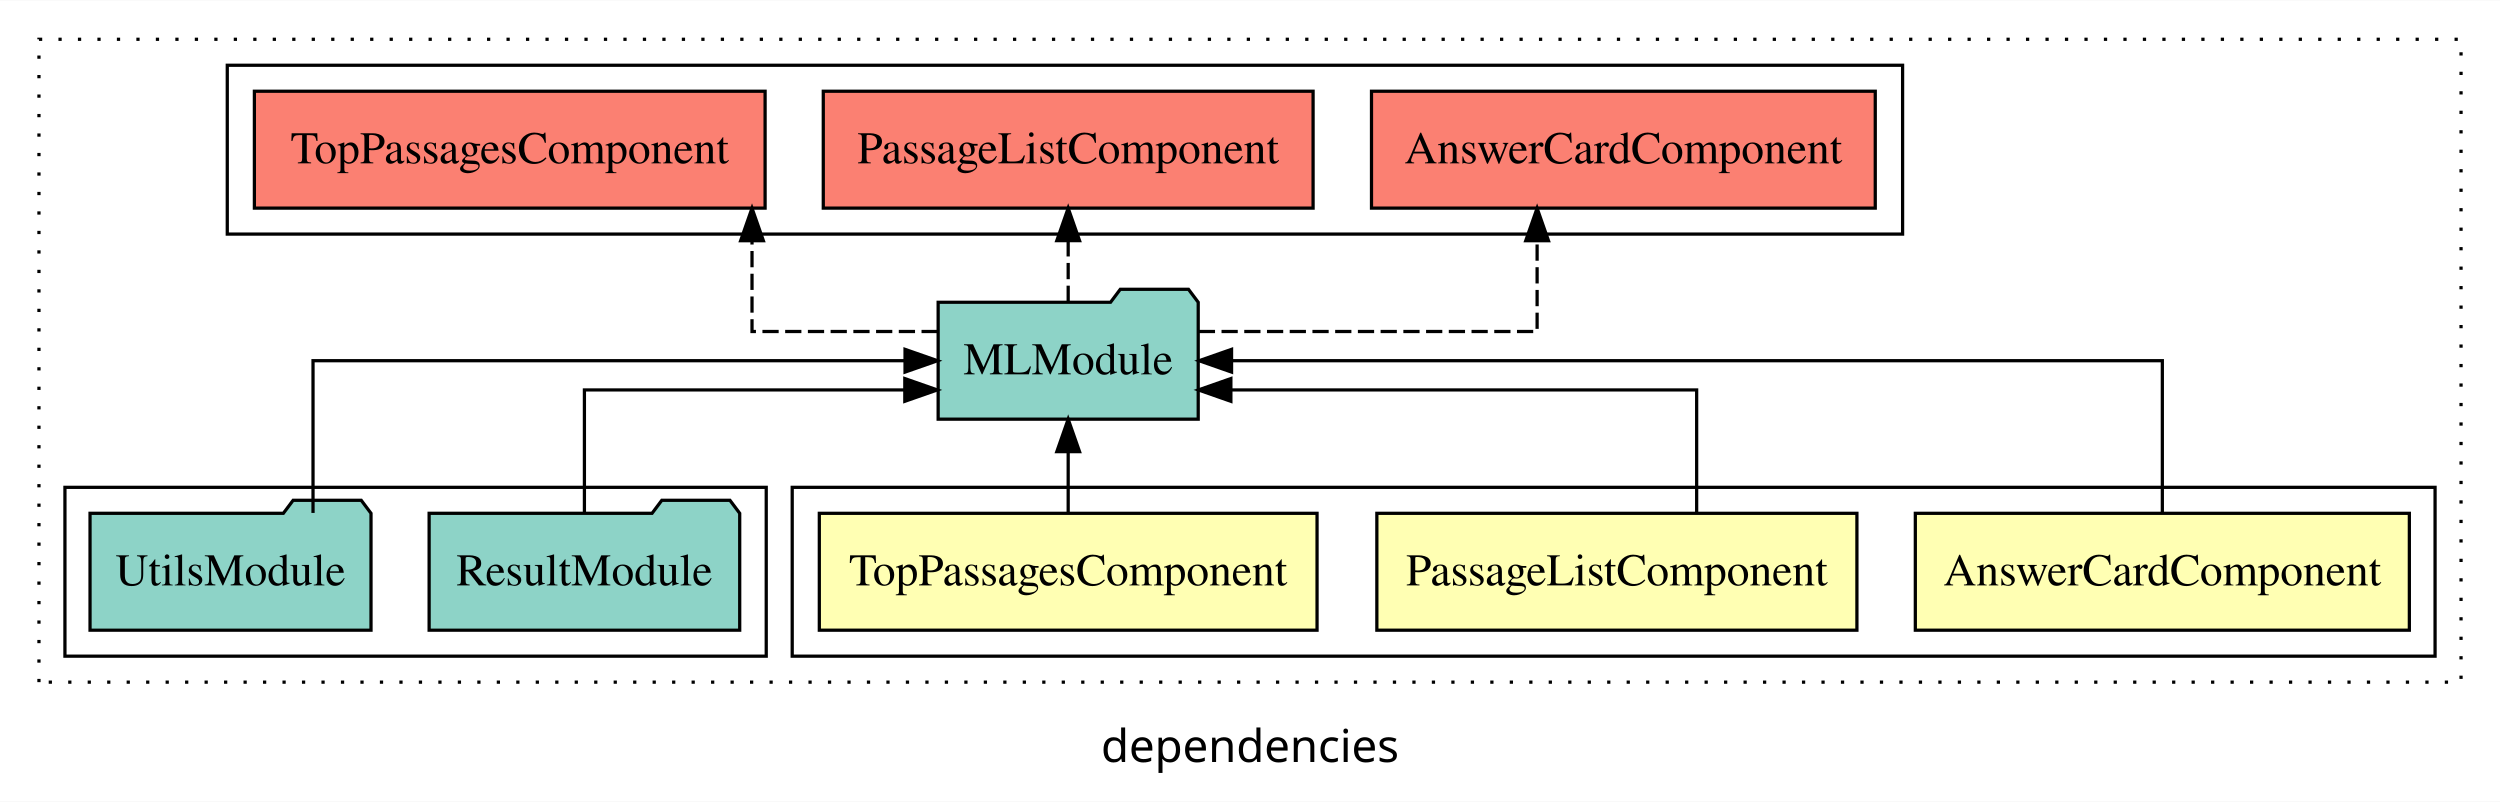
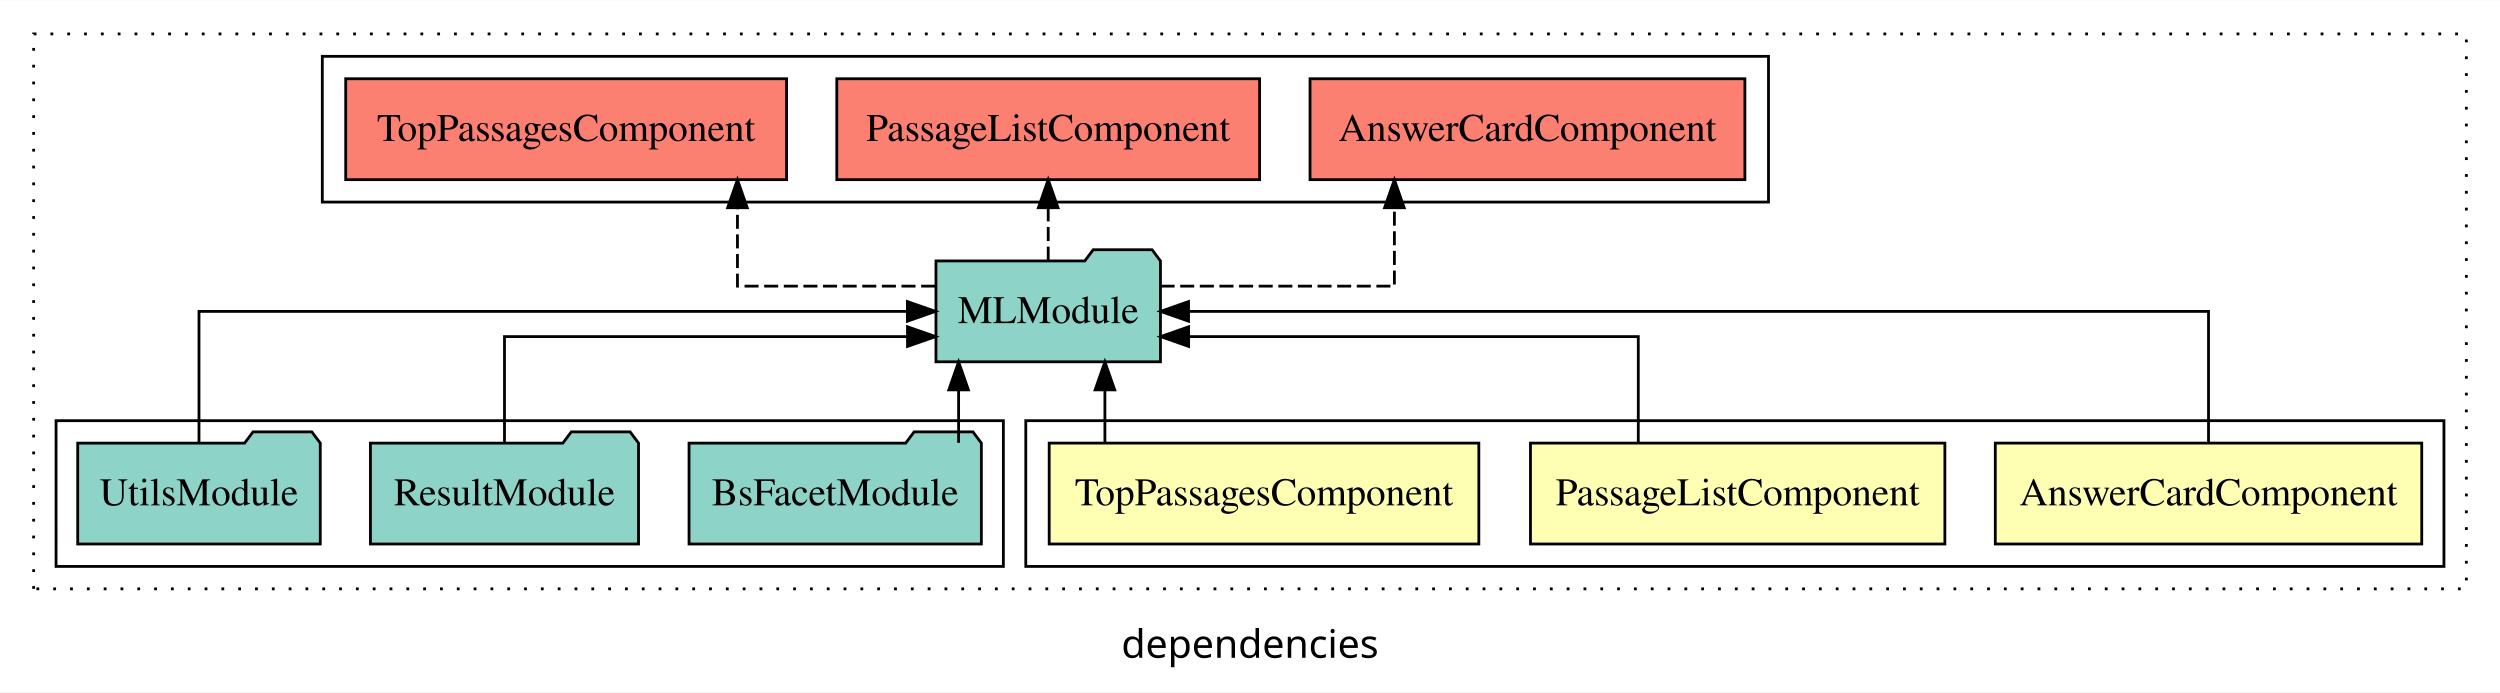
- <svg xmlns="http://www.w3.org/2000/svg" width="770pt" height="247pt" viewBox="0.00 0.00 770.00 246.80">
+ <svg xmlns="http://www.w3.org/2000/svg" width="892pt" height="247pt" viewBox="0.00 0.00 892.00 246.80">
  <g id="graph0" class="graph" transform="scale(1 1) rotate(0) translate(4 242.8)">
-     <polygon fill="white" stroke="transparent" points="-4,4 -4,-242.8 766,-242.8 766,4 -4,4" />
-     <text text-anchor="middle" x="381" y="-8.2" font-family="sans-serif" font-size="14.00">dependencies</text>
+     <polygon fill="white" stroke="transparent" points="-4,4 -4,-242.8 888,-242.8 888,4 -4,4" />
+     <text text-anchor="middle" x="442" y="-8.2" font-family="sans-serif" font-size="14.00">dependencies</text>
    <g id="clust1" class="cluster">
-       <polygon fill="none" stroke="black" stroke-dasharray="1,5" points="8,-32.8 8,-230.8 754,-230.8 754,-32.8 8,-32.8" />
+       <polygon fill="none" stroke="black" stroke-dasharray="1,5" points="8,-32.8 8,-230.8 876,-230.8 876,-32.8 8,-32.8" />
    </g>
    <g id="clust7" class="cluster">
-       <polygon fill="none" stroke="black" points="66,-170.8 66,-222.8 582,-222.8 582,-170.8 66,-170.8" />
+       <polygon fill="none" stroke="black" points="111,-170.8 111,-222.8 627,-222.8 627,-170.8 111,-170.8" />
    </g>
    <g id="clust2" class="cluster">
-       <polygon fill="none" stroke="black" points="240,-40.8 240,-92.8 746,-92.8 746,-40.8 240,-40.8" />
+       <polygon fill="none" stroke="black" points="362,-40.8 362,-92.8 868,-92.8 868,-40.8 362,-40.8" />
    </g>
    <g id="clust6" class="cluster">
-       <polygon fill="none" stroke="black" points="16,-40.8 16,-92.8 232,-92.8 232,-40.8 16,-40.8" />
+       <polygon fill="none" stroke="black" points="16,-40.8 16,-92.8 354,-92.8 354,-40.8 16,-40.8" />
    </g>
    <g id="node1" class="node">
-       <polygon fill="#ffffb3" stroke="black" points="738.08,-84.8 585.92,-84.8 585.92,-48.8 738.08,-48.8 738.08,-84.8" />
-       <text text-anchor="middle" x="662" y="-62.6" font-family="Times,serif" font-size="14.00">AnswerCardComponent</text>
+       <polygon fill="#ffffb3" stroke="black" points="860.08,-84.8 707.92,-84.8 707.92,-48.8 860.08,-48.8 860.08,-84.8" />
+       <text text-anchor="middle" x="784" y="-62.6" font-family="Times,serif" font-size="14.00">AnswerCardComponent</text>
    </g>
    <g id="node4" class="node">
-       <polygon fill="#8dd3c7" stroke="black" points="365.05,-149.8 362.05,-153.8 341.05,-153.8 338.05,-149.8 284.95,-149.8 284.95,-113.8 365.05,-113.8 365.05,-149.8" />
-       <text text-anchor="middle" x="325" y="-127.6" font-family="Times,serif" font-size="14.00">MLModule</text>
+       <polygon fill="#8dd3c7" stroke="black" points="410.05,-149.8 407.05,-153.8 386.05,-153.8 383.05,-149.8 329.95,-149.8 329.95,-113.8 410.05,-113.8 410.05,-149.8" />
+       <text text-anchor="middle" x="370" y="-127.6" font-family="Times,serif" font-size="14.00">MLModule</text>
    </g>
    <g id="edge1" class="edge">
-       <path fill="none" stroke="black" d="M662,-84.91C662,-104.14 662,-131.8 662,-131.8 662,-131.8 375.32,-131.8 375.32,-131.8" />
-       <polygon fill="black" stroke="black" points="375.32,-128.3 365.32,-131.8 375.32,-135.3 375.32,-128.3" />
+       <path fill="none" stroke="black" d="M784,-84.91C784,-104.14 784,-131.8 784,-131.8 784,-131.8 420.07,-131.8 420.07,-131.8" />
+       <polygon fill="black" stroke="black" points="420.07,-128.3 410.07,-131.8 420.07,-135.3 420.07,-128.3" />
    </g>
    <g id="node2" class="node">
-       <polygon fill="#ffffb3" stroke="black" points="567.93,-84.8 420.07,-84.8 420.07,-48.8 567.93,-48.8 567.93,-84.8" />
-       <text text-anchor="middle" x="494" y="-62.6" font-family="Times,serif" font-size="14.00">PassageListComponent</text>
+       <polygon fill="#ffffb3" stroke="black" points="689.93,-84.8 542.07,-84.8 542.07,-48.8 689.93,-48.8 689.93,-84.8" />
+       <text text-anchor="middle" x="616" y="-62.6" font-family="Times,serif" font-size="14.00">PassageListComponent</text>
    </g>
    <g id="edge2" class="edge">
-       <path fill="none" stroke="black" d="M518.57,-84.83C518.57,-101.2 518.57,-122.8 518.57,-122.8 518.57,-122.8 375.11,-122.8 375.11,-122.8" />
-       <polygon fill="black" stroke="black" points="375.11,-119.3 365.11,-122.8 375.11,-126.3 375.11,-119.3" />
+       <path fill="none" stroke="black" d="M580.54,-84.83C580.54,-101.2 580.54,-122.8 580.54,-122.8 580.54,-122.8 420.1,-122.8 420.1,-122.8" />
+       <polygon fill="black" stroke="black" points="420.1,-119.3 410.1,-122.8 420.1,-126.3 420.1,-119.3" />
    </g>
    <g id="node3" class="node">
-       <polygon fill="#ffffb3" stroke="black" points="401.65,-84.8 248.35,-84.8 248.35,-48.8 401.65,-48.8 401.65,-84.8" />
-       <text text-anchor="middle" x="325" y="-62.6" font-family="Times,serif" font-size="14.00">TopPassagesComponent</text>
+       <polygon fill="#ffffb3" stroke="black" points="523.65,-84.8 370.35,-84.8 370.35,-48.8 523.65,-48.8 523.65,-84.8" />
+       <text text-anchor="middle" x="447" y="-62.6" font-family="Times,serif" font-size="14.00">TopPassagesComponent</text>
    </g>
    <g id="edge3" class="edge">
-       <path fill="none" stroke="black" d="M325,-84.91C325,-84.91 325,-103.79 325,-103.79" />
-       <polygon fill="black" stroke="black" points="321.5,-103.79 325,-113.79 328.5,-103.79 321.5,-103.79" />
-     </g>
-     <g id="node7" class="node">
-       <polygon fill="#fb8072" stroke="black" points="573.58,-214.8 418.42,-214.8 418.42,-178.8 573.58,-178.8 573.58,-214.8" />
-       <text text-anchor="middle" x="496" y="-192.6" font-family="Times,serif" font-size="14.00">AnswerCardComponent </text>
-     </g>
-     <g id="edge6" class="edge">
-       <path fill="none" stroke="black" stroke-dasharray="5,2" d="M365.23,-140.8C407.97,-140.8 469.43,-140.8 469.43,-140.8 469.43,-140.8 469.43,-168.77 469.43,-168.77" />
-       <polygon fill="black" stroke="black" points="465.93,-168.77 469.43,-178.77 472.93,-168.77 465.93,-168.77" />
+       <path fill="none" stroke="black" d="M390.23,-84.91C390.23,-84.91 390.23,-103.79 390.23,-103.79" />
+       <polygon fill="black" stroke="black" points="386.73,-103.79 390.23,-113.79 393.73,-103.79 386.73,-103.79" />
    </g>
    <g id="node8" class="node">
-       <polygon fill="#fb8072" stroke="black" points="400.43,-214.8 249.57,-214.8 249.57,-178.8 400.43,-178.8 400.43,-214.8" />
-       <text text-anchor="middle" x="325" y="-192.6" font-family="Times,serif" font-size="14.00">PassageListComponent </text>
+       <polygon fill="#fb8072" stroke="black" points="618.58,-214.8 463.42,-214.8 463.42,-178.8 618.58,-178.8 618.58,-214.8" />
+       <text text-anchor="middle" x="541" y="-192.6" font-family="Times,serif" font-size="14.00">AnswerCardComponent </text>
    </g>
    <g id="edge7" class="edge">
-       <path fill="none" stroke="black" stroke-dasharray="5,2" d="M325,-149.91C325,-149.91 325,-168.79 325,-168.79" />
-       <polygon fill="black" stroke="black" points="321.5,-168.79 325,-178.79 328.5,-168.79 321.5,-168.79" />
+       <path fill="none" stroke="black" stroke-dasharray="5,2" d="M410.1,-140.8C446.17,-140.8 493.52,-140.8 493.52,-140.8 493.52,-140.8 493.52,-168.77 493.52,-168.77" />
+       <polygon fill="black" stroke="black" points="490.02,-168.77 493.52,-178.77 497.02,-168.77 490.02,-168.77" />
    </g>
    <g id="node9" class="node">
-       <polygon fill="#fb8072" stroke="black" points="231.65,-214.8 74.35,-214.8 74.35,-178.8 231.65,-178.8 231.65,-214.8" />
-       <text text-anchor="middle" x="153" y="-192.6" font-family="Times,serif" font-size="14.00">TopPassagesComponent </text>
+       <polygon fill="#fb8072" stroke="black" points="445.43,-214.8 294.57,-214.8 294.57,-178.8 445.43,-178.8 445.43,-214.8" />
+       <text text-anchor="middle" x="370" y="-192.6" font-family="Times,serif" font-size="14.00">PassageListComponent </text>
    </g>
    <g id="edge8" class="edge">
-       <path fill="none" stroke="black" stroke-dasharray="5,2" d="M284.83,-140.8C258,-140.8 227.62,-140.8 227.62,-140.8 227.62,-140.8 227.62,-168.77 227.62,-168.77" />
-       <polygon fill="black" stroke="black" points="224.12,-168.77 227.62,-178.77 231.12,-168.77 224.12,-168.77" />
+       <path fill="none" stroke="black" stroke-dasharray="5,2" d="M370,-149.91C370,-149.91 370,-168.79 370,-168.79" />
+       <polygon fill="black" stroke="black" points="366.5,-168.79 370,-178.79 373.5,-168.79 366.5,-168.79" />
+     </g>
+     <g id="node10" class="node">
+       <polygon fill="#fb8072" stroke="black" points="276.65,-214.8 119.35,-214.8 119.35,-178.8 276.65,-178.8 276.65,-214.8" />
+       <text text-anchor="middle" x="198" y="-192.6" font-family="Times,serif" font-size="14.00">TopPassagesComponent </text>
+     </g>
+     <g id="edge9" class="edge">
+       <path fill="none" stroke="black" stroke-dasharray="5,2" d="M329.66,-140.8C297.96,-140.8 259.12,-140.8 259.12,-140.8 259.12,-140.8 259.12,-168.77 259.12,-168.77" />
+       <polygon fill="black" stroke="black" points="255.62,-168.77 259.12,-178.77 262.62,-168.77 255.62,-168.77" />
    </g>
    <g id="node5" class="node">
+       <polygon fill="#8dd3c7" stroke="black" points="346.15,-84.8 343.15,-88.8 322.15,-88.8 319.15,-84.8 241.85,-84.8 241.85,-48.8 346.15,-48.8 346.15,-84.8" />
+       <text text-anchor="middle" x="294" y="-62.6" font-family="Times,serif" font-size="14.00">BsFacetModule</text>
+     </g>
+     <g id="edge4" class="edge">
+       <path fill="none" stroke="black" d="M338.03,-84.91C338.03,-84.91 338.03,-103.79 338.03,-103.79" />
+       <polygon fill="black" stroke="black" points="334.53,-103.79 338.03,-113.79 341.53,-103.79 334.53,-103.79" />
+     </g>
+     <g id="node6" class="node">
      <polygon fill="#8dd3c7" stroke="black" points="223.83,-84.8 220.83,-88.8 199.83,-88.8 196.83,-84.8 128.17,-84.8 128.17,-48.8 223.83,-48.8 223.83,-84.8" />
      <text text-anchor="middle" x="176" y="-62.6" font-family="Times,serif" font-size="14.00">ResultModule</text>
    </g>
-     <g id="edge4" class="edge">
-       <path fill="none" stroke="black" d="M176,-84.83C176,-101.2 176,-122.8 176,-122.8 176,-122.8 274.68,-122.8 274.68,-122.8" />
-       <polygon fill="black" stroke="black" points="274.68,-126.3 284.68,-122.8 274.68,-119.3 274.68,-126.3" />
+     <g id="edge5" class="edge">
+       <path fill="none" stroke="black" d="M176,-84.83C176,-101.2 176,-122.8 176,-122.8 176,-122.8 319.8,-122.8 319.8,-122.8" />
+       <polygon fill="black" stroke="black" points="319.8,-126.3 329.8,-122.8 319.8,-119.3 319.8,-126.3" />
    </g>
-     <g id="node6" class="node">
+     <g id="node7" class="node">
      <polygon fill="#8dd3c7" stroke="black" points="110.27,-84.8 107.27,-88.8 86.27,-88.8 83.27,-84.8 23.73,-84.8 23.73,-48.8 110.27,-48.8 110.27,-84.8" />
      <text text-anchor="middle" x="67" y="-62.6" font-family="Times,serif" font-size="14.00">UtilsModule</text>
    </g>
-     <g id="edge5" class="edge">
-       <path fill="none" stroke="black" d="M92.41,-84.91C92.41,-104.14 92.41,-131.8 92.41,-131.8 92.41,-131.8 274.75,-131.8 274.75,-131.8" />
-       <polygon fill="black" stroke="black" points="274.75,-135.3 284.75,-131.8 274.75,-128.3 274.75,-135.3" />
+     <g id="edge6" class="edge">
+       <path fill="none" stroke="black" d="M67,-84.91C67,-104.14 67,-131.8 67,-131.8 67,-131.8 319.76,-131.8 319.76,-131.8" />
+       <polygon fill="black" stroke="black" points="319.76,-135.3 329.76,-131.8 319.76,-128.3 319.76,-135.3" />
    </g>
  </g>
</svg>
